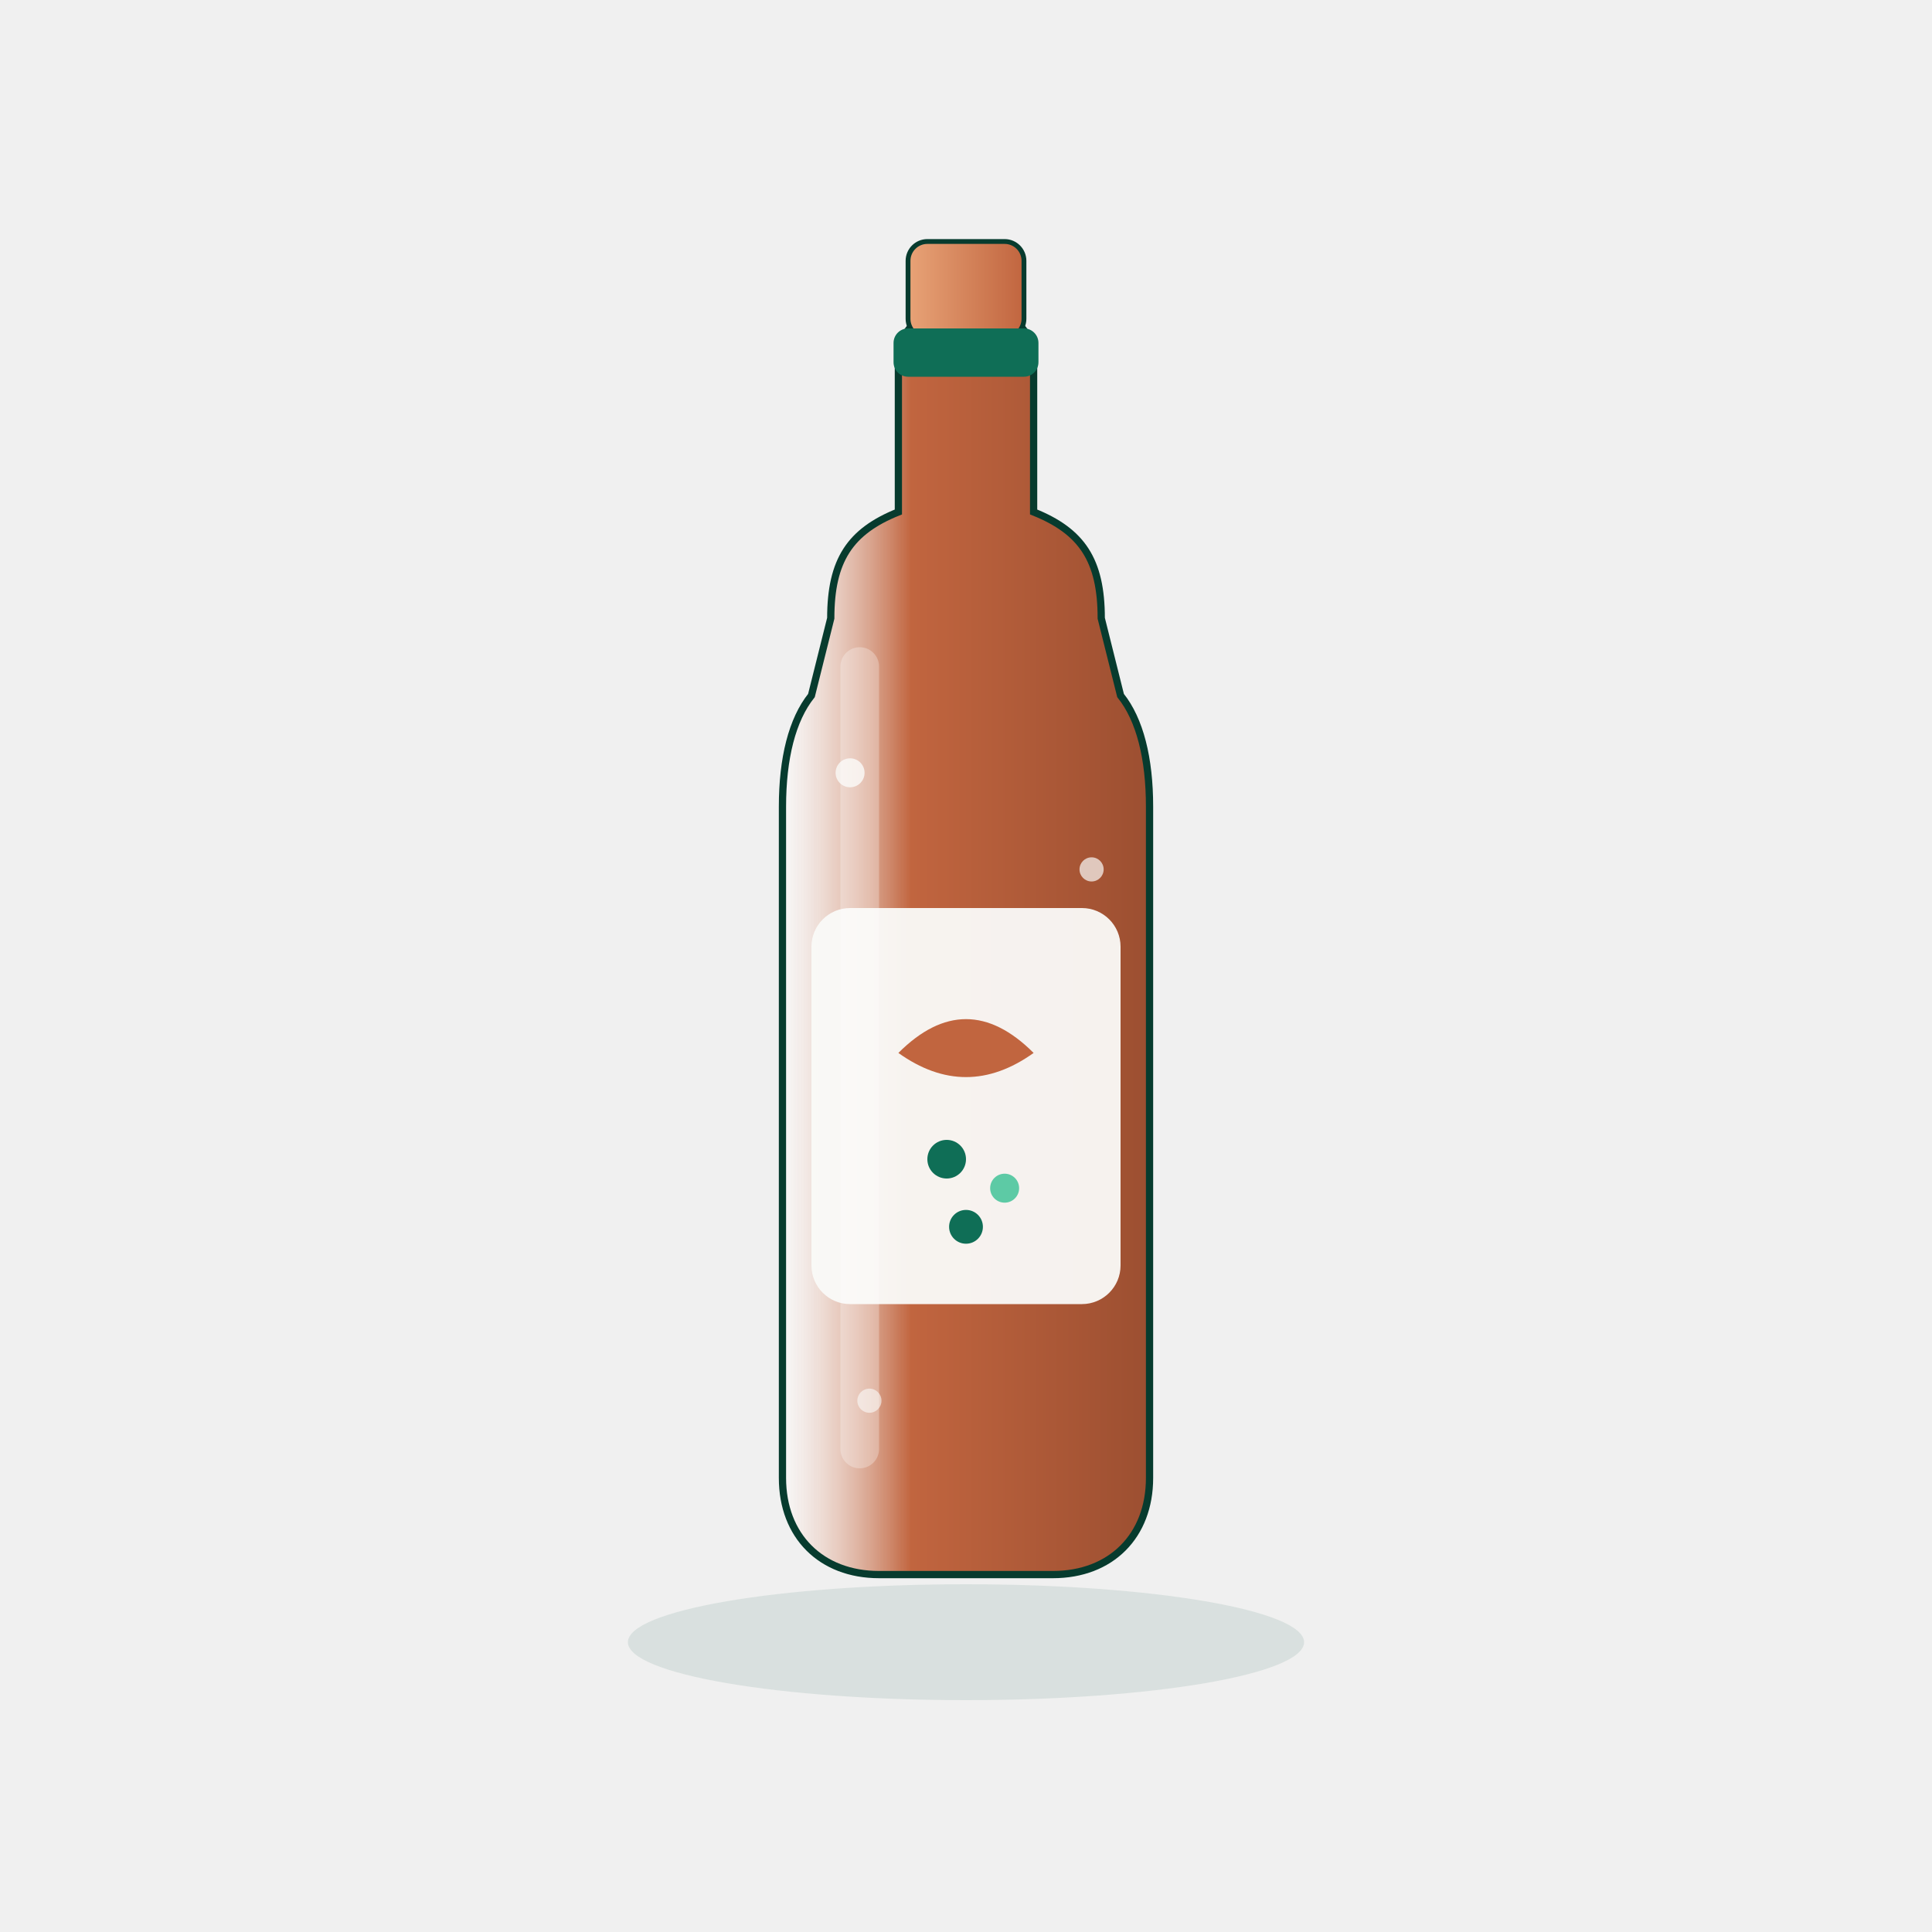
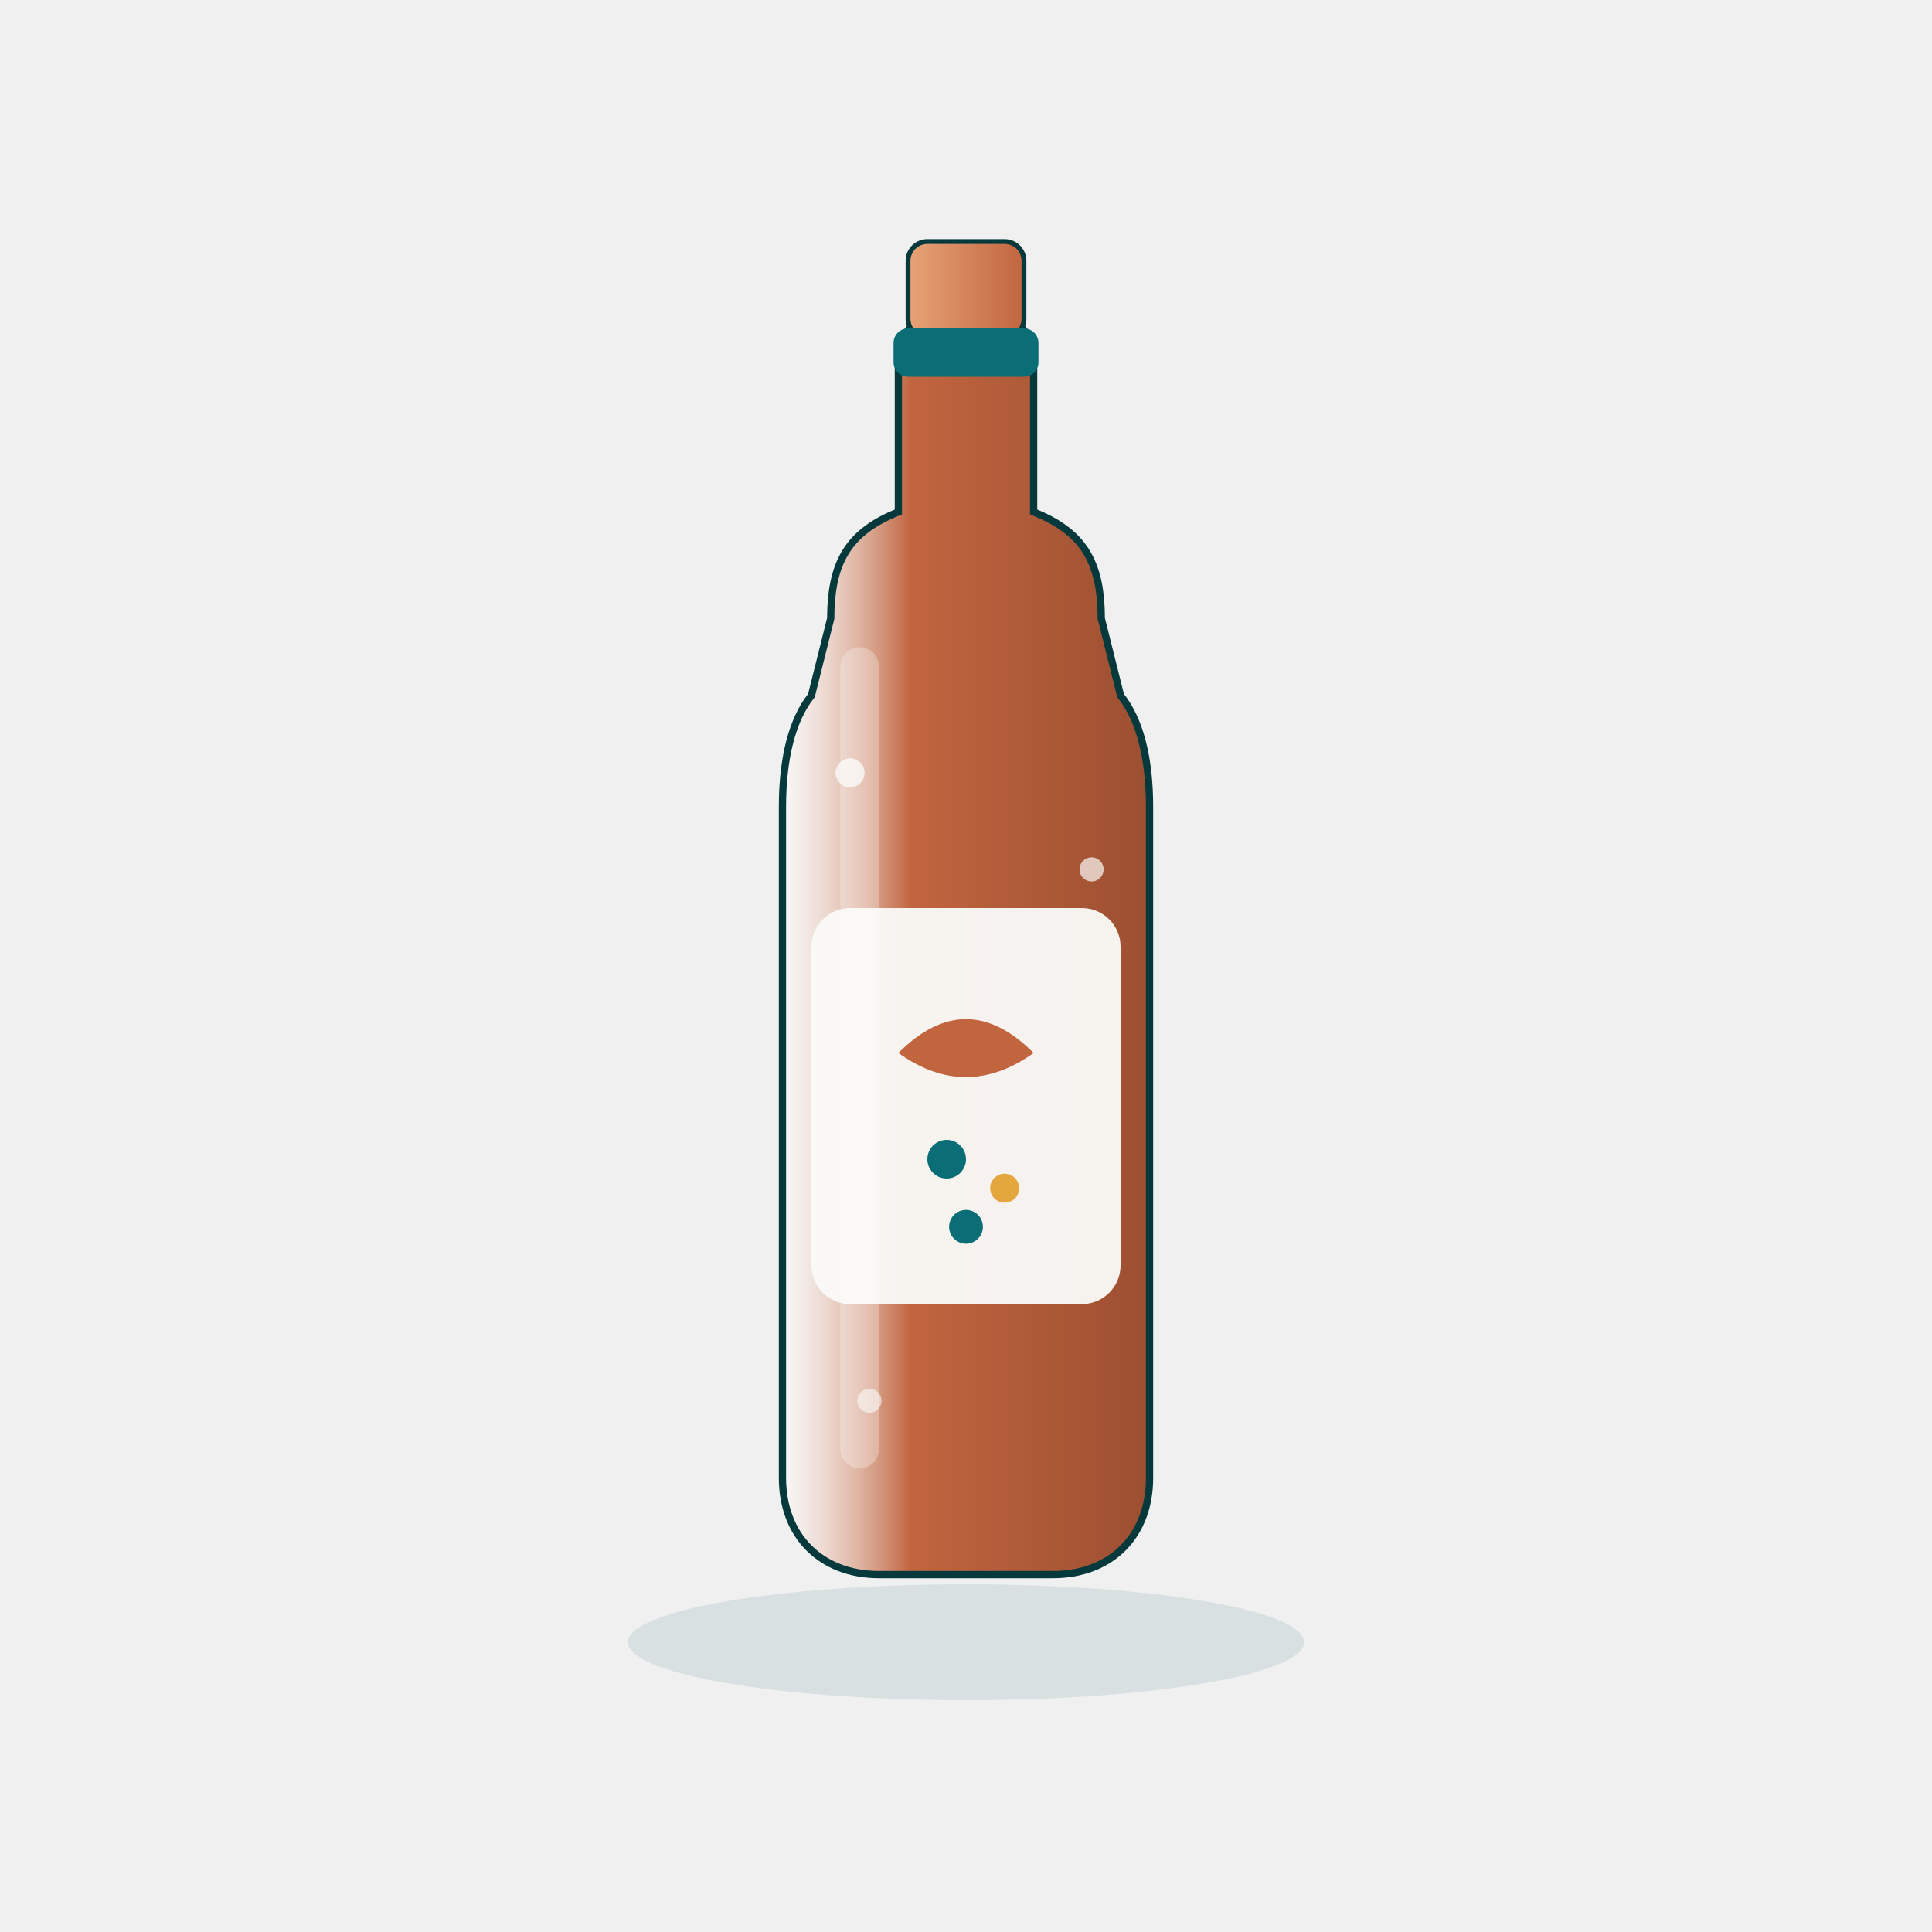
<svg xmlns="http://www.w3.org/2000/svg" width="400" height="400" viewBox="0 0 400 400">
  <defs>
    <linearGradient id="et-liquid" x1="0" y1="0" x2="1" y2="0">
      <stop offset="0%" stop-color="#FFFFFF" stop-opacity="0.5" />
      <stop offset="35%" stop-color="#C1653F" />
      <stop offset="100%" stop-color="#9C4F31" />
    </linearGradient>
    <linearGradient id="et-cap" x1="0" y1="0" x2="1" y2="0">
      <stop offset="0%" stop-color="#E8A377" />
      <stop offset="100%" stop-color="#C1653F" />
    </linearGradient>
  </defs>
-   <ellipse cx="200" cy="340" rx="70" ry="12" fill="#0B5643" opacity="0.1" />
-   <path d="M172 128            C172 116, 176 110, 186 106            L186 76            C186 68, 190 64, 200 64            C210 64, 214 68, 214 76            L214 106            C224 110, 228 116, 228 128            L232 144            C236 149, 238 157, 238 167            L238 306            C238 318, 230 326, 218 326            L182 326            C170 326, 162 318, 162 306            L162 167            C162 157, 164 149, 168 144            Z" fill="url(#et-liquid)" stroke="#073B2E" stroke-width="1.5" />
-   <rect x="188" y="50" width="24" height="20" rx="4" fill="url(#et-cap)" stroke="#073B2E" stroke-width="1" />
-   <rect x="185" y="68" width="30" height="10" rx="3" fill="#0F6E56" />
+   <ellipse cx="200" cy="340" rx="70" ry="12" fill="#085458" opacity="0.1" />
+   <path d="M172 128            C172 116, 176 110, 186 106            L186 76            C186 68, 190 64, 200 64            C210 64, 214 68, 214 76            L214 106            C224 110, 228 116, 228 128            L232 144            C236 149, 238 157, 238 167            L238 306            C238 318, 230 326, 218 326            L182 326            C170 326, 162 318, 162 306            L162 167            C162 157, 164 149, 168 144            Z" fill="url(#et-liquid)" stroke="#05393C" stroke-width="1.5" />
+   <rect x="188" y="50" width="24" height="20" rx="4" fill="url(#et-cap)" stroke="#05393C" stroke-width="1" />
+   <rect x="185" y="68" width="30" height="10" rx="3" fill="#0B6E76" />
  <rect x="168" y="188" width="64" height="82" rx="8" fill="#FAFAF8" opacity="0.95" />
  <path d="M186 218 q14 -14 28 0 q-14 10 -28 0 Z" fill="#C1653F" />
-   <circle cx="196" cy="240" r="4" fill="#0F6E56" />
-   <circle cx="208" cy="246" r="3" fill="#5DCAA5" />
-   <circle cx="200" cy="254" r="3.5" fill="#0F6E56" />
+   <circle cx="196" cy="240" r="4" fill="#0B6E76" />
+   <circle cx="208" cy="246" r="3" fill="#E3A73E" />
+   <circle cx="200" cy="254" r="3.5" fill="#0B6E76" />
  <circle cx="176" cy="160" r="3" fill="#FAFAF8" opacity="0.8" />
  <circle cx="226" cy="180" r="2.5" fill="#FAFAF8" opacity="0.7" />
  <circle cx="180" cy="290" r="2.5" fill="#FAFAF8" opacity="0.6" />
  <path d="M178 138 L178 300" stroke="#FFFFFF" stroke-width="8" stroke-linecap="round" opacity="0.28" />
</svg>
